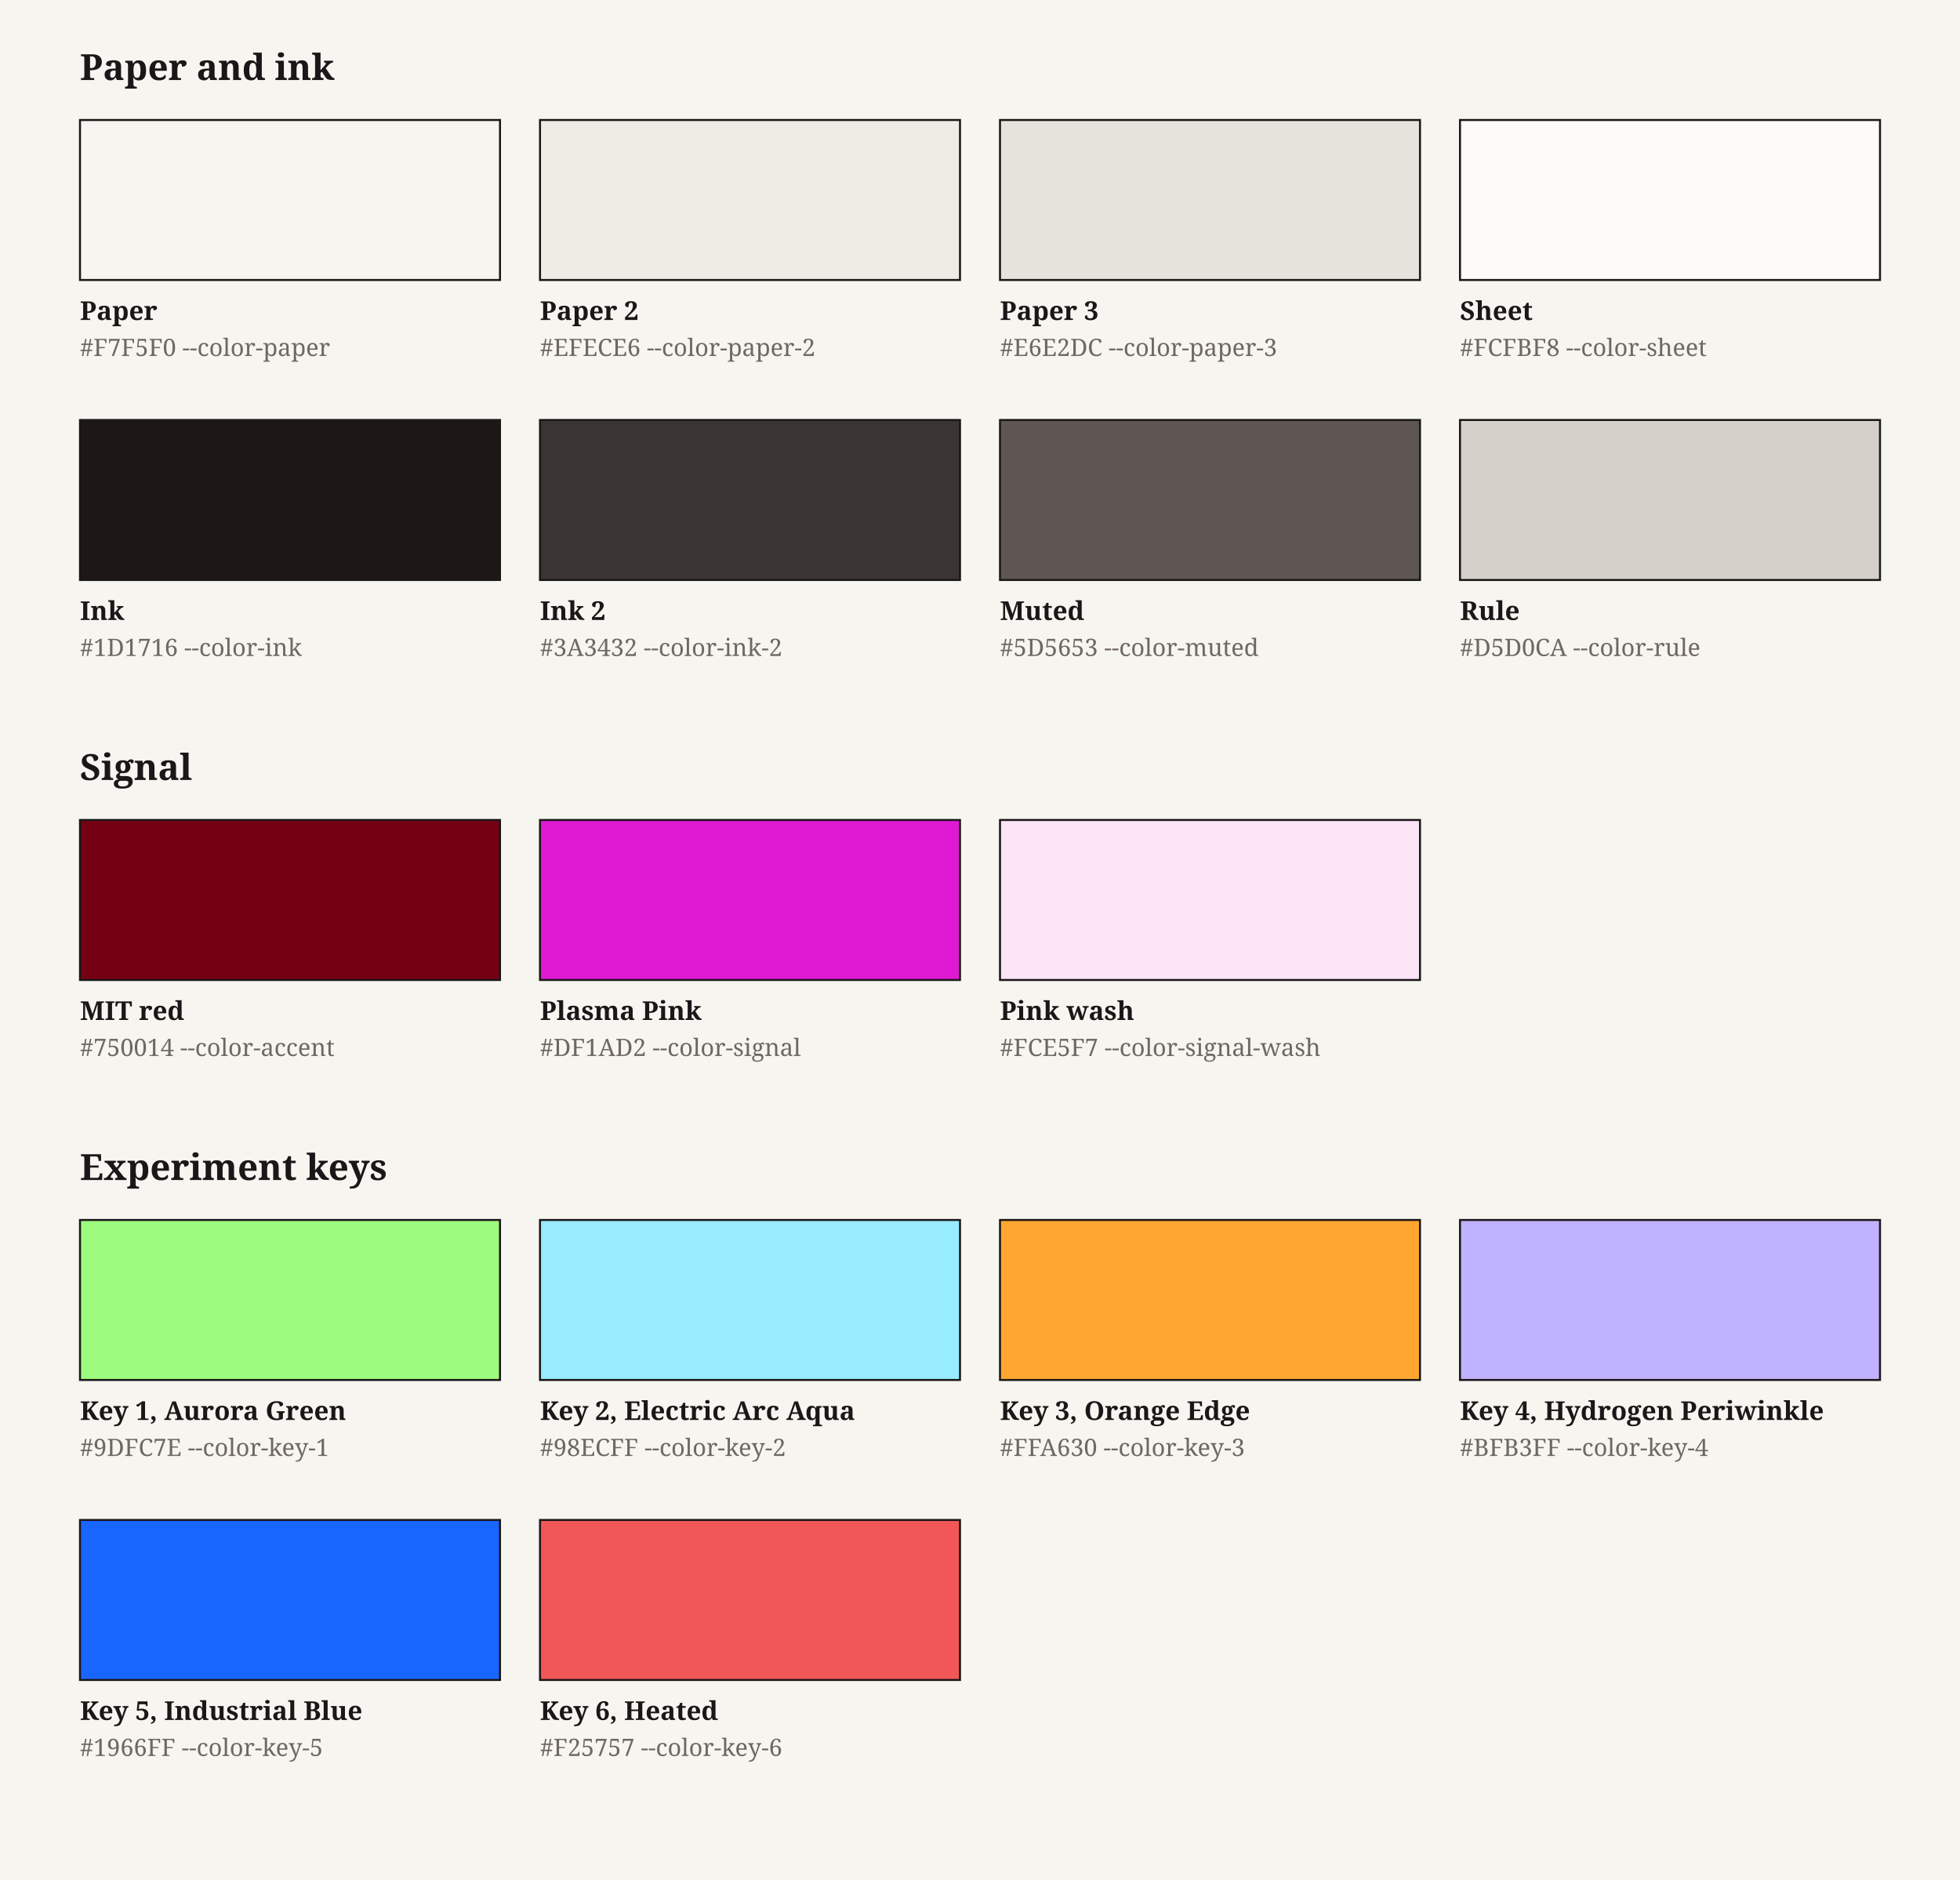
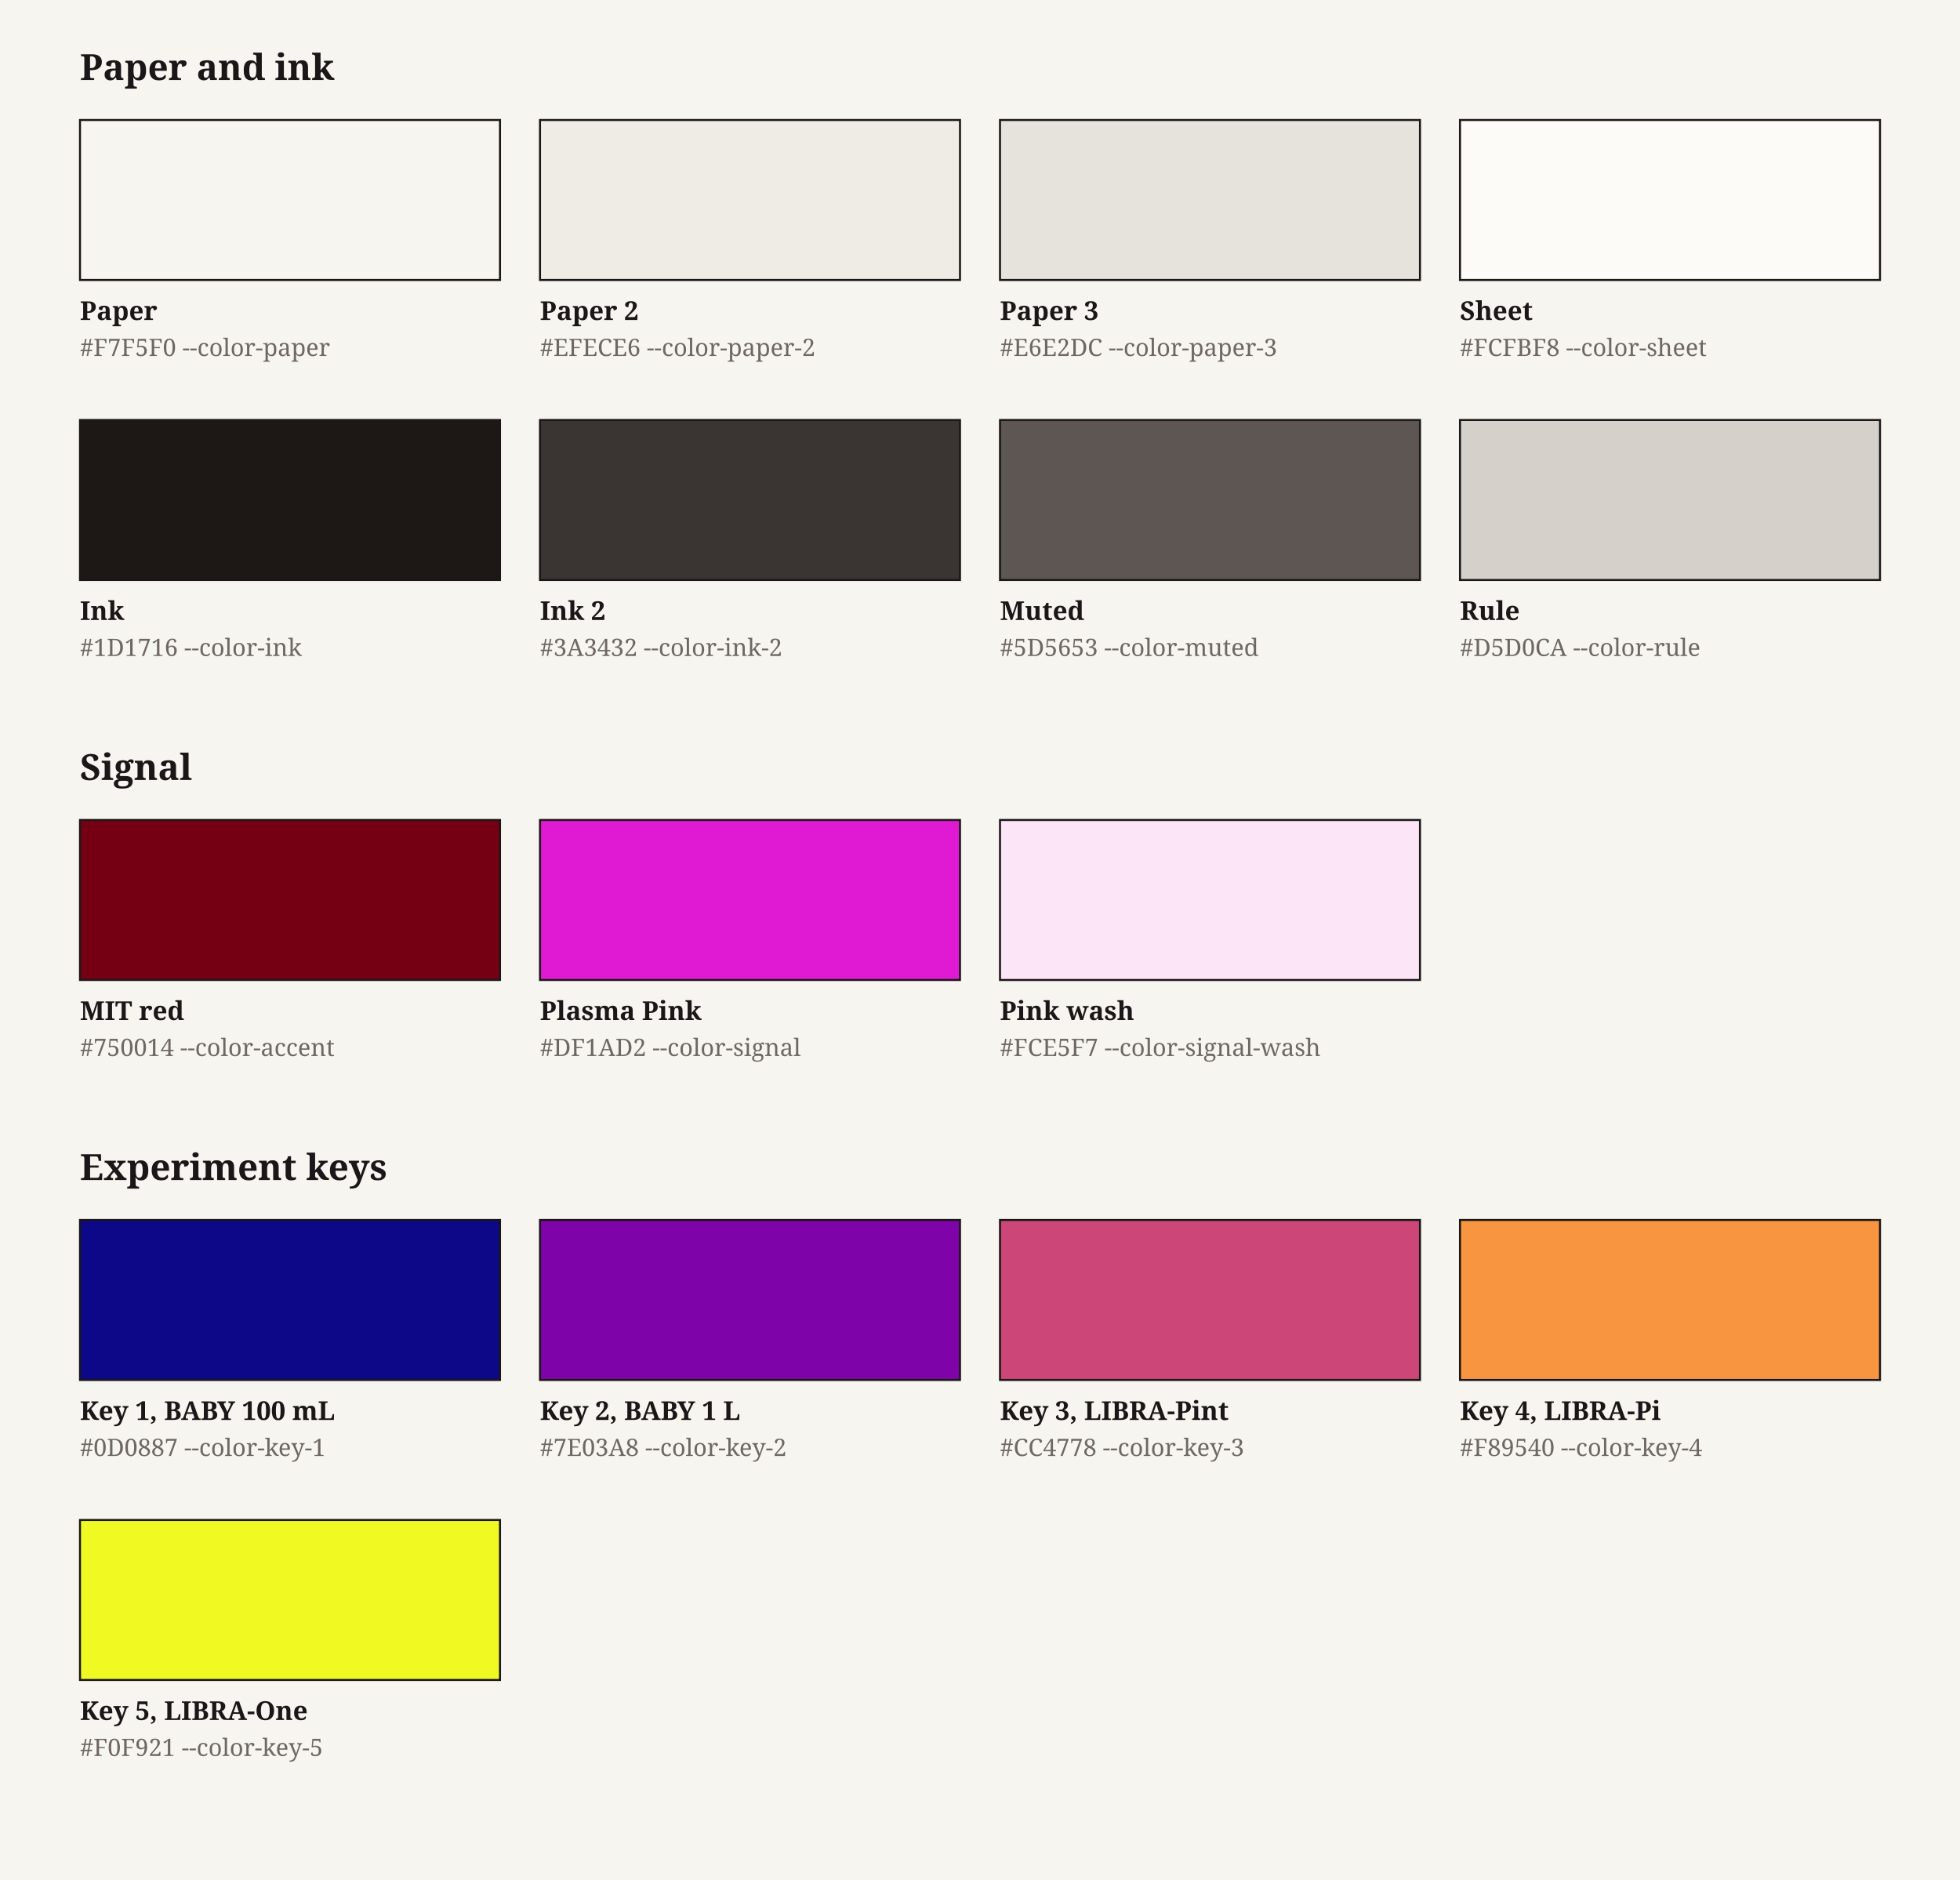
<svg xmlns="http://www.w3.org/2000/svg" viewBox="0 0 980 940" width="980" height="940">
  <rect width="100%" height="100%" fill="#F7F5F0" />
  <text x="40" y="40" font-family="Roboto Serif, Georgia, serif" font-size="18" font-weight="600" fill="#1B1718">Paper and ink</text>
  <rect x="40" y="60" width="210" height="80" fill="#F7F5F0" stroke="#1B1718" stroke-width="1" />
  <text x="40" y="160" font-family="Roboto Serif, Georgia, serif" font-size="13" font-weight="600" fill="#1B1718">Paper</text>
  <text x="40" y="178" font-family="Roboto Serif, Georgia, serif" font-size="12" font-weight="400" fill="#6E6763">#F7F5F0  --color-paper</text>
  <rect x="270" y="60" width="210" height="80" fill="#EFECE6" stroke="#1B1718" stroke-width="1" />
  <text x="270" y="160" font-family="Roboto Serif, Georgia, serif" font-size="13" font-weight="600" fill="#1B1718">Paper 2</text>
  <text x="270" y="178" font-family="Roboto Serif, Georgia, serif" font-size="12" font-weight="400" fill="#6E6763">#EFECE6  --color-paper-2</text>
  <rect x="500" y="60" width="210" height="80" fill="#E6E2DC" stroke="#1B1718" stroke-width="1" />
  <text x="500" y="160" font-family="Roboto Serif, Georgia, serif" font-size="13" font-weight="600" fill="#1B1718">Paper 3</text>
  <text x="500" y="178" font-family="Roboto Serif, Georgia, serif" font-size="12" font-weight="400" fill="#6E6763">#E6E2DC  --color-paper-3</text>
  <rect x="730" y="60" width="210" height="80" fill="#FCFBF8" stroke="#1B1718" stroke-width="1" />
  <text x="730" y="160" font-family="Roboto Serif, Georgia, serif" font-size="13" font-weight="600" fill="#1B1718">Sheet</text>
  <text x="730" y="178" font-family="Roboto Serif, Georgia, serif" font-size="12" font-weight="400" fill="#6E6763">#FCFBF8  --color-sheet</text>
  <rect x="40" y="210" width="210" height="80" fill="#1D1716" stroke="#1B1718" stroke-width="1" />
  <text x="40" y="310" font-family="Roboto Serif, Georgia, serif" font-size="13" font-weight="600" fill="#1B1718">Ink</text>
  <text x="40" y="328" font-family="Roboto Serif, Georgia, serif" font-size="12" font-weight="400" fill="#6E6763">#1D1716  --color-ink</text>
  <rect x="270" y="210" width="210" height="80" fill="#3A3432" stroke="#1B1718" stroke-width="1" />
  <text x="270" y="310" font-family="Roboto Serif, Georgia, serif" font-size="13" font-weight="600" fill="#1B1718">Ink 2</text>
  <text x="270" y="328" font-family="Roboto Serif, Georgia, serif" font-size="12" font-weight="400" fill="#6E6763">#3A3432  --color-ink-2</text>
  <rect x="500" y="210" width="210" height="80" fill="#5D5653" stroke="#1B1718" stroke-width="1" />
  <text x="500" y="310" font-family="Roboto Serif, Georgia, serif" font-size="13" font-weight="600" fill="#1B1718">Muted</text>
  <text x="500" y="328" font-family="Roboto Serif, Georgia, serif" font-size="12" font-weight="400" fill="#6E6763">#5D5653  --color-muted</text>
  <rect x="730" y="210" width="210" height="80" fill="#D5D0CA" stroke="#1B1718" stroke-width="1" />
  <text x="730" y="310" font-family="Roboto Serif, Georgia, serif" font-size="13" font-weight="600" fill="#1B1718">Rule</text>
  <text x="730" y="328" font-family="Roboto Serif, Georgia, serif" font-size="12" font-weight="400" fill="#6E6763">#D5D0CA  --color-rule</text>
  <text x="40" y="390" font-family="Roboto Serif, Georgia, serif" font-size="18" font-weight="600" fill="#1B1718">Signal</text>
  <rect x="40" y="410" width="210" height="80" fill="#750014" stroke="#1B1718" stroke-width="1" />
  <text x="40" y="510" font-family="Roboto Serif, Georgia, serif" font-size="13" font-weight="600" fill="#1B1718">MIT red</text>
  <text x="40" y="528" font-family="Roboto Serif, Georgia, serif" font-size="12" font-weight="400" fill="#6E6763">#750014  --color-accent</text>
  <rect x="270" y="410" width="210" height="80" fill="#DF1AD2" stroke="#1B1718" stroke-width="1" />
  <text x="270" y="510" font-family="Roboto Serif, Georgia, serif" font-size="13" font-weight="600" fill="#1B1718">Plasma Pink</text>
  <text x="270" y="528" font-family="Roboto Serif, Georgia, serif" font-size="12" font-weight="400" fill="#6E6763">#DF1AD2  --color-signal</text>
  <rect x="500" y="410" width="210" height="80" fill="#FCE5F7" stroke="#1B1718" stroke-width="1" />
  <text x="500" y="510" font-family="Roboto Serif, Georgia, serif" font-size="13" font-weight="600" fill="#1B1718">Pink wash</text>
  <text x="500" y="528" font-family="Roboto Serif, Georgia, serif" font-size="12" font-weight="400" fill="#6E6763">#FCE5F7  --color-signal-wash</text>
  <text x="40" y="590" font-family="Roboto Serif, Georgia, serif" font-size="18" font-weight="600" fill="#1B1718">Experiment keys</text>
-   <rect x="40" y="610" width="210" height="80" fill="#9DFC7E" stroke="#1B1718" stroke-width="1" />
-   <text x="40" y="710" font-family="Roboto Serif, Georgia, serif" font-size="13" font-weight="600" fill="#1B1718">Key 1, Aurora Green</text>
-   <text x="40" y="728" font-family="Roboto Serif, Georgia, serif" font-size="12" font-weight="400" fill="#6E6763">#9DFC7E  --color-key-1</text>
-   <rect x="270" y="610" width="210" height="80" fill="#98ECFF" stroke="#1B1718" stroke-width="1" />
-   <text x="270" y="710" font-family="Roboto Serif, Georgia, serif" font-size="13" font-weight="600" fill="#1B1718">Key 2, Electric Arc Aqua</text>
-   <text x="270" y="728" font-family="Roboto Serif, Georgia, serif" font-size="12" font-weight="400" fill="#6E6763">#98ECFF  --color-key-2</text>
-   <rect x="500" y="610" width="210" height="80" fill="#FFA630" stroke="#1B1718" stroke-width="1" />
-   <text x="500" y="710" font-family="Roboto Serif, Georgia, serif" font-size="13" font-weight="600" fill="#1B1718">Key 3, Orange Edge</text>
-   <text x="500" y="728" font-family="Roboto Serif, Georgia, serif" font-size="12" font-weight="400" fill="#6E6763">#FFA630  --color-key-3</text>
-   <rect x="730" y="610" width="210" height="80" fill="#BFB3FF" stroke="#1B1718" stroke-width="1" />
-   <text x="730" y="710" font-family="Roboto Serif, Georgia, serif" font-size="13" font-weight="600" fill="#1B1718">Key 4, Hydrogen Periwinkle</text>
-   <text x="730" y="728" font-family="Roboto Serif, Georgia, serif" font-size="12" font-weight="400" fill="#6E6763">#BFB3FF  --color-key-4</text>
-   <rect x="40" y="760" width="210" height="80" fill="#1966FF" stroke="#1B1718" stroke-width="1" />
-   <text x="40" y="860" font-family="Roboto Serif, Georgia, serif" font-size="13" font-weight="600" fill="#1B1718">Key 5, Industrial Blue</text>
-   <text x="40" y="878" font-family="Roboto Serif, Georgia, serif" font-size="12" font-weight="400" fill="#6E6763">#1966FF  --color-key-5</text>
-   <rect x="270" y="760" width="210" height="80" fill="#F25757" stroke="#1B1718" stroke-width="1" />
-   <text x="270" y="860" font-family="Roboto Serif, Georgia, serif" font-size="13" font-weight="600" fill="#1B1718">Key 6, Heated</text>
-   <text x="270" y="878" font-family="Roboto Serif, Georgia, serif" font-size="12" font-weight="400" fill="#6E6763">#F25757  --color-key-6</text>
+   <rect x="40" y="610" width="210" height="80" fill="#0D0887" stroke="#1B1718" stroke-width="1" />
+   <text x="40" y="710" font-family="Roboto Serif, Georgia, serif" font-size="13" font-weight="600" fill="#1B1718">Key 1, BABY 100 mL</text>
+   <text x="40" y="728" font-family="Roboto Serif, Georgia, serif" font-size="12" font-weight="400" fill="#6E6763">#0D0887  --color-key-1</text>
+   <rect x="270" y="610" width="210" height="80" fill="#7E03A8" stroke="#1B1718" stroke-width="1" />
+   <text x="270" y="710" font-family="Roboto Serif, Georgia, serif" font-size="13" font-weight="600" fill="#1B1718">Key 2, BABY 1 L</text>
+   <text x="270" y="728" font-family="Roboto Serif, Georgia, serif" font-size="12" font-weight="400" fill="#6E6763">#7E03A8  --color-key-2</text>
+   <rect x="500" y="610" width="210" height="80" fill="#CC4778" stroke="#1B1718" stroke-width="1" />
+   <text x="500" y="710" font-family="Roboto Serif, Georgia, serif" font-size="13" font-weight="600" fill="#1B1718">Key 3, LIBRA-Pint</text>
+   <text x="500" y="728" font-family="Roboto Serif, Georgia, serif" font-size="12" font-weight="400" fill="#6E6763">#CC4778  --color-key-3</text>
+   <rect x="730" y="610" width="210" height="80" fill="#F89540" stroke="#1B1718" stroke-width="1" />
+   <text x="730" y="710" font-family="Roboto Serif, Georgia, serif" font-size="13" font-weight="600" fill="#1B1718">Key 4, LIBRA-Pi</text>
+   <text x="730" y="728" font-family="Roboto Serif, Georgia, serif" font-size="12" font-weight="400" fill="#6E6763">#F89540  --color-key-4</text>
+   <rect x="40" y="760" width="210" height="80" fill="#F0F921" stroke="#1B1718" stroke-width="1" />
+   <text x="40" y="860" font-family="Roboto Serif, Georgia, serif" font-size="13" font-weight="600" fill="#1B1718">Key 5, LIBRA-One</text>
+   <text x="40" y="878" font-family="Roboto Serif, Georgia, serif" font-size="12" font-weight="400" fill="#6E6763">#F0F921  --color-key-5</text>
</svg>
